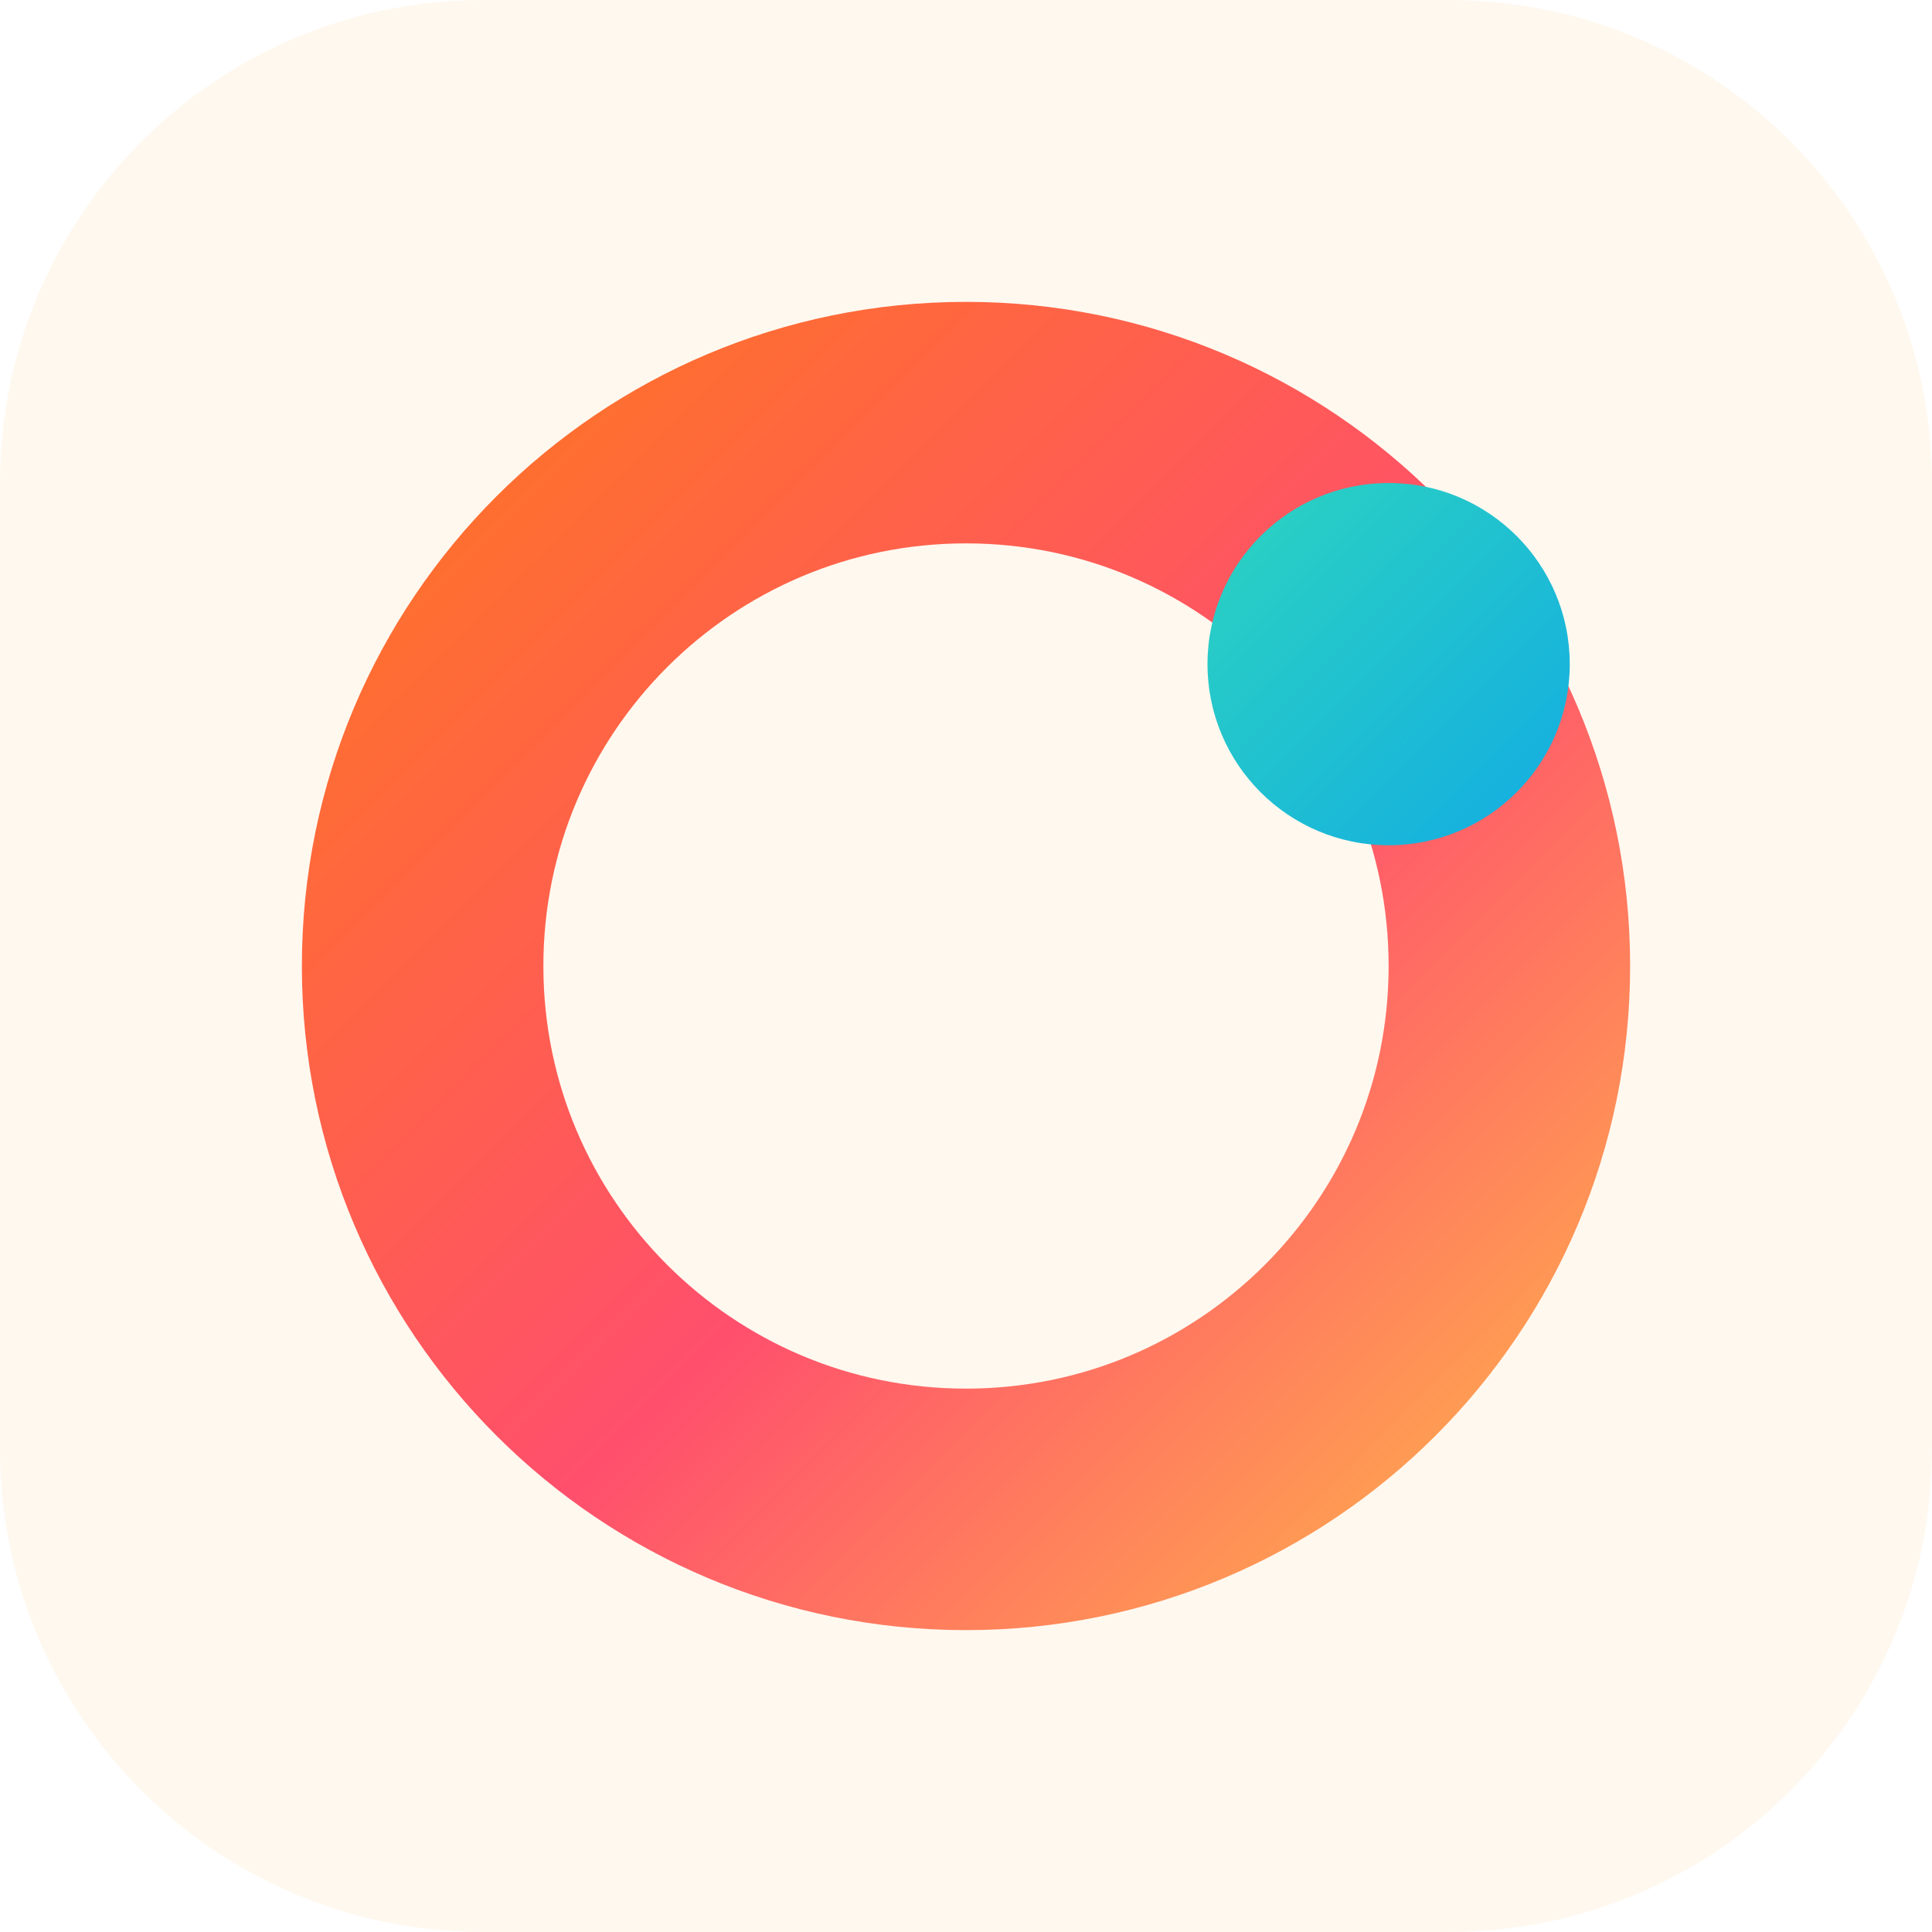
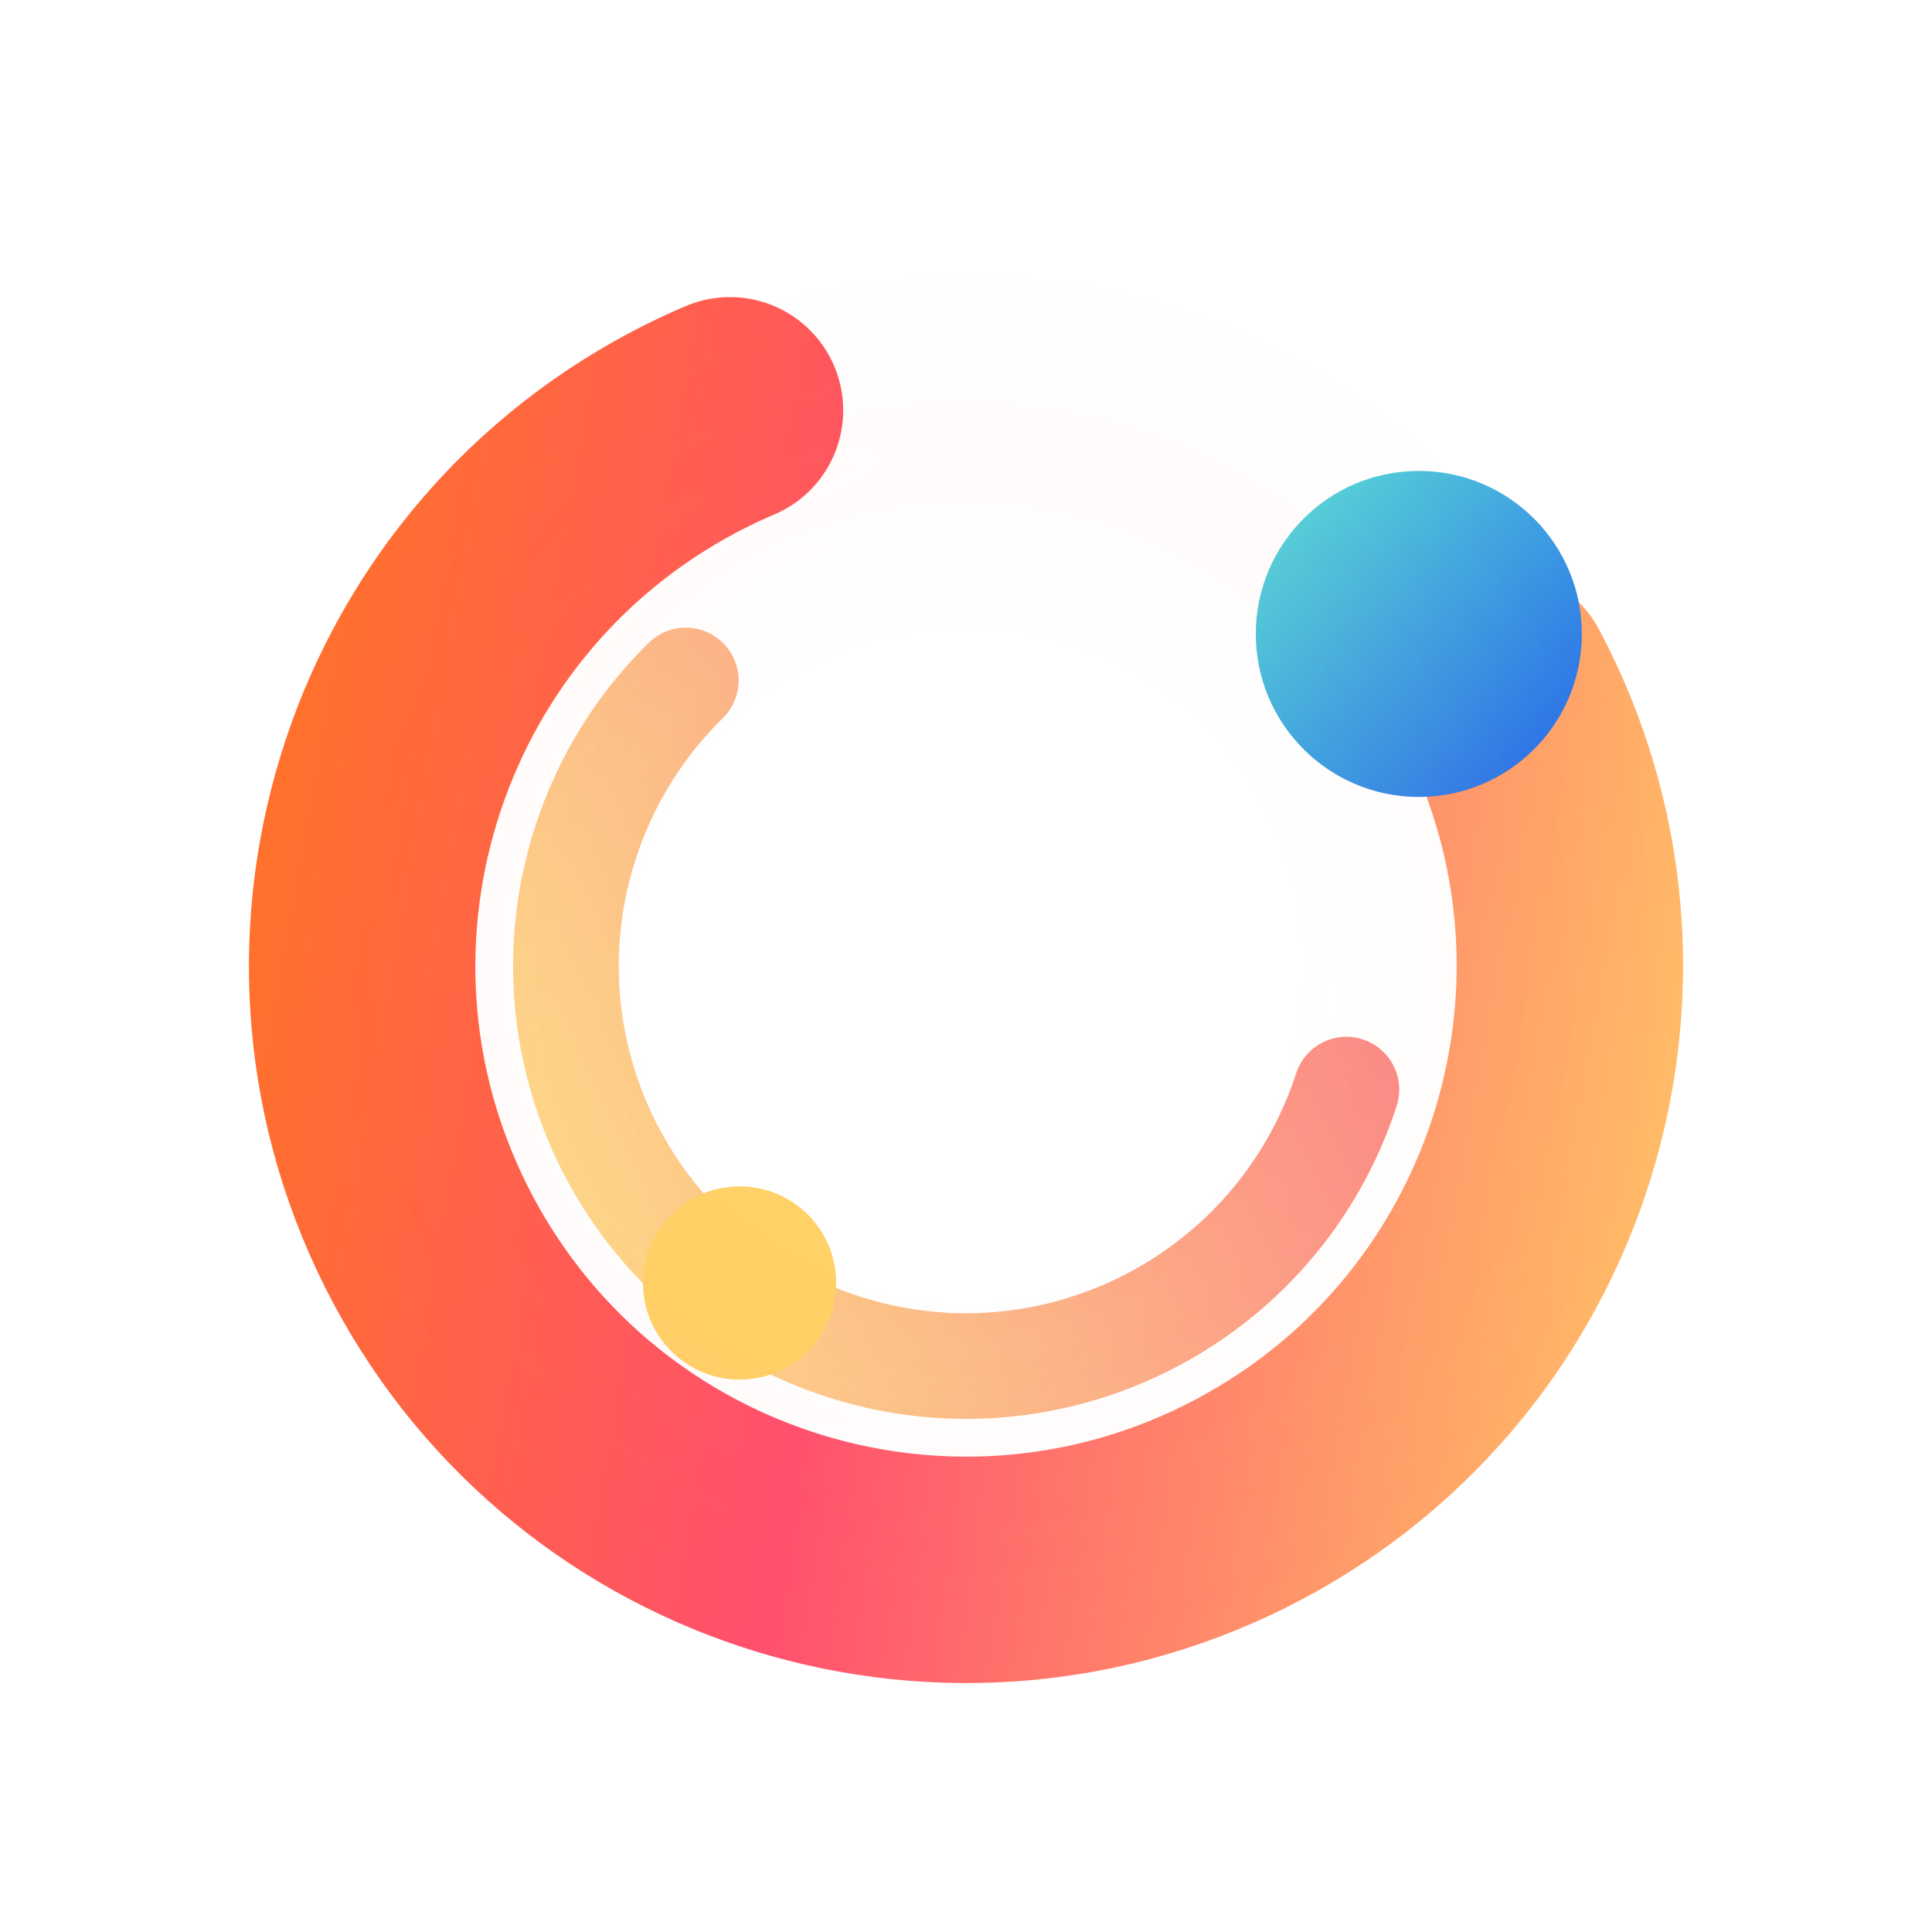
<svg xmlns="http://www.w3.org/2000/svg" viewBox="0 0 64 64" role="img" aria-label="Billy site mark">
  <defs>
-     <linearGradient id="ring" x1="10" y1="10" x2="54" y2="54" gradientUnits="userSpaceOnUse">
+     <linearGradient id="ring" x1="9" y1="14" x2="55" y2="50" gradientUnits="userSpaceOnUse">
      <stop offset="0" stop-color="#ff7a1a" />
-       <stop offset="0.55" stop-color="#ff4f6d" />
-       <stop offset="1" stop-color="#ffbf47" />
+       <stop offset="0.45" stop-color="#ff4f6d" />
+       <stop offset="1" stop-color="#ffd166" />
    </linearGradient>
-     <linearGradient id="dot" x1="38" y1="18" x2="52" y2="32" gradientUnits="userSpaceOnUse">
-       <stop offset="0" stop-color="#2dd4bf" />
-       <stop offset="1" stop-color="#0ea5e9" />
+     <linearGradient id="inner" x1="17" y1="46" x2="47" y2="18" gradientUnits="userSpaceOnUse">
+       <stop offset="0" stop-color="#fde68a" />
+       <stop offset="1" stop-color="#fb7185" />
    </linearGradient>
+     <linearGradient id="dot" x1="39" y1="17" x2="51" y2="28" gradientUnits="userSpaceOnUse">
+       <stop offset="0" stop-color="#5eead4" />
+       <stop offset="1" stop-color="#2563eb" />
+     </linearGradient>
+     <filter id="glow" x="-40%" y="-40%" width="180%" height="180%">
+       <feGaussianBlur stdDeviation="2.6" result="blur" />
+       <feColorMatrix in="blur" type="matrix" values="1 0 0 0 0  0 1 0 0 0  0 0 1 0 0  0 0 0 0.32 0" />
+     </filter>
  </defs>
-   <rect width="64" height="64" rx="16" fill="#fff8ef" />
-   <circle cx="32" cy="32" r="18" fill="none" stroke="url(#ring)" stroke-width="8" stroke-linecap="round" />
-   <circle cx="46" cy="22" r="6" fill="url(#dot)" />
+   <circle cx="32" cy="32" r="20" fill="none" stroke="url(#ring)" stroke-width="7.5" stroke-linecap="round" stroke-dasharray="96 34" transform="rotate(-28 32 32)" />
+   <circle cx="32" cy="32" r="13.25" fill="none" stroke="url(#inner)" stroke-width="3.5" stroke-linecap="round" stroke-dasharray="48 36" transform="rotate(18 32 32)" />
+   <circle cx="47" cy="21" r="5.4" fill="url(#dot)" />
+   <circle cx="24.5" cy="42.5" r="3.2" fill="#ffd166" />
+   <circle cx="32" cy="32" r="17.2" fill="none" stroke="url(#ring)" stroke-width="2.4" opacity="0.22" filter="url(#glow)" />
</svg>
